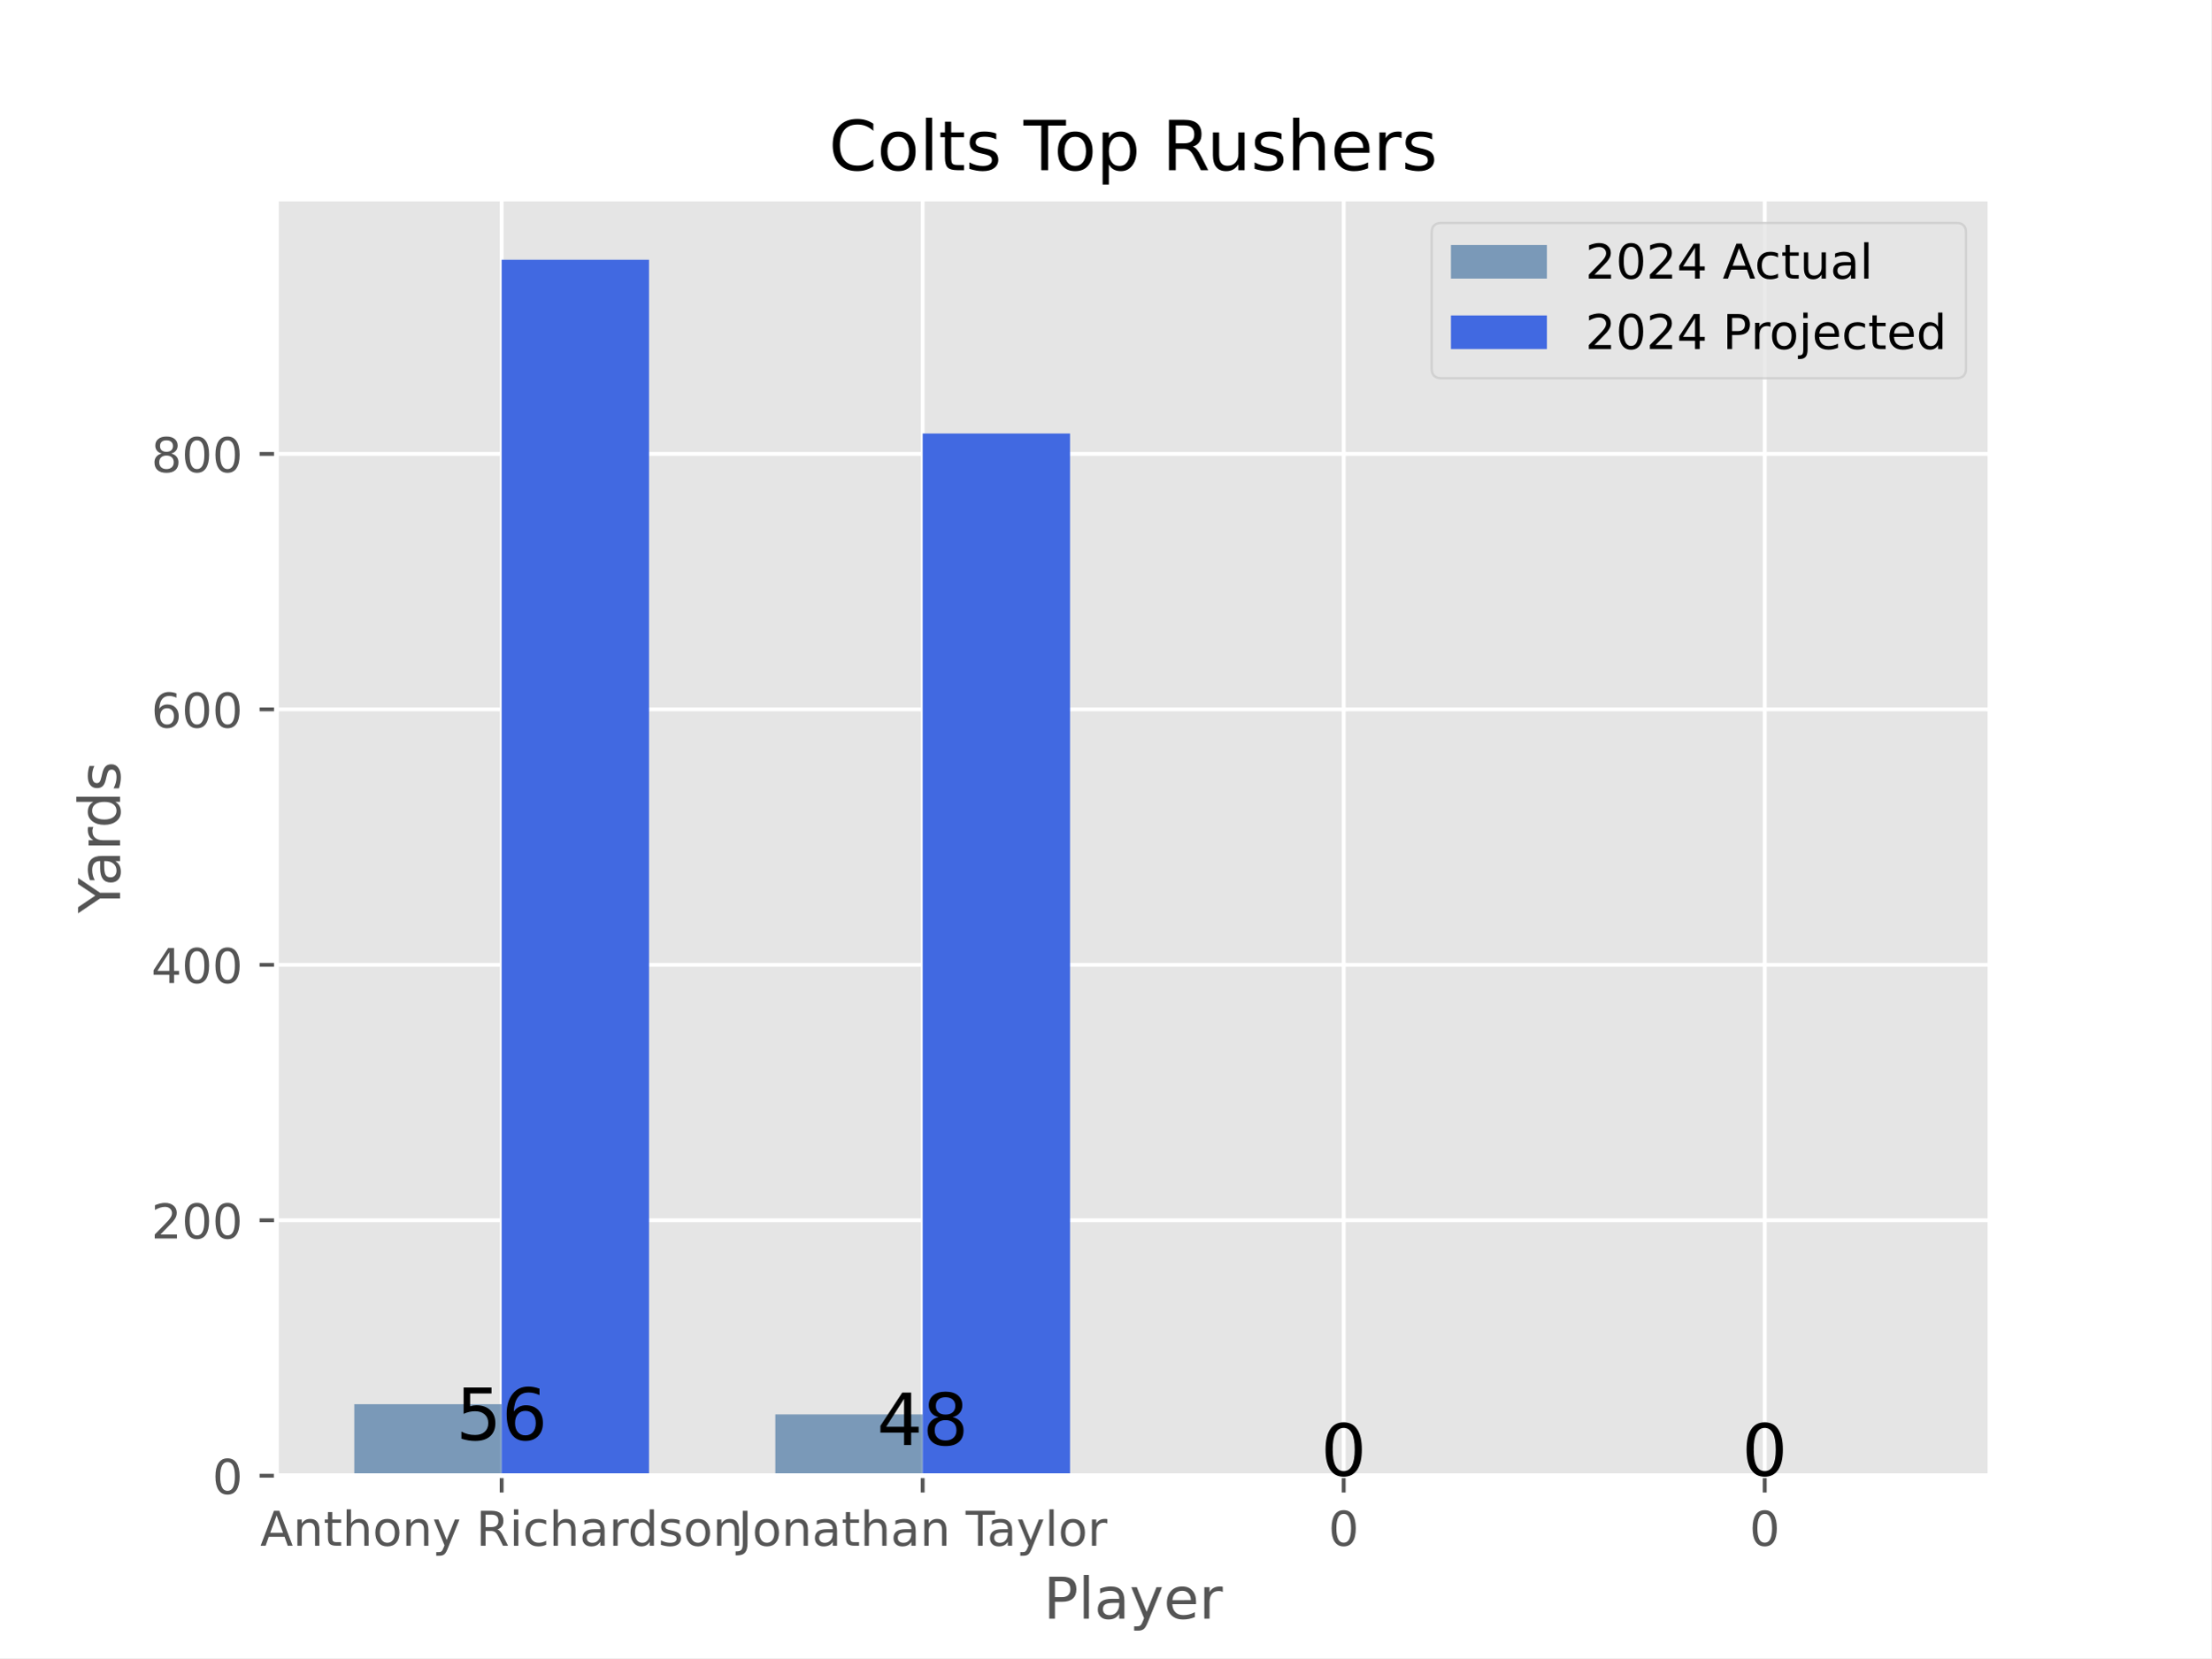
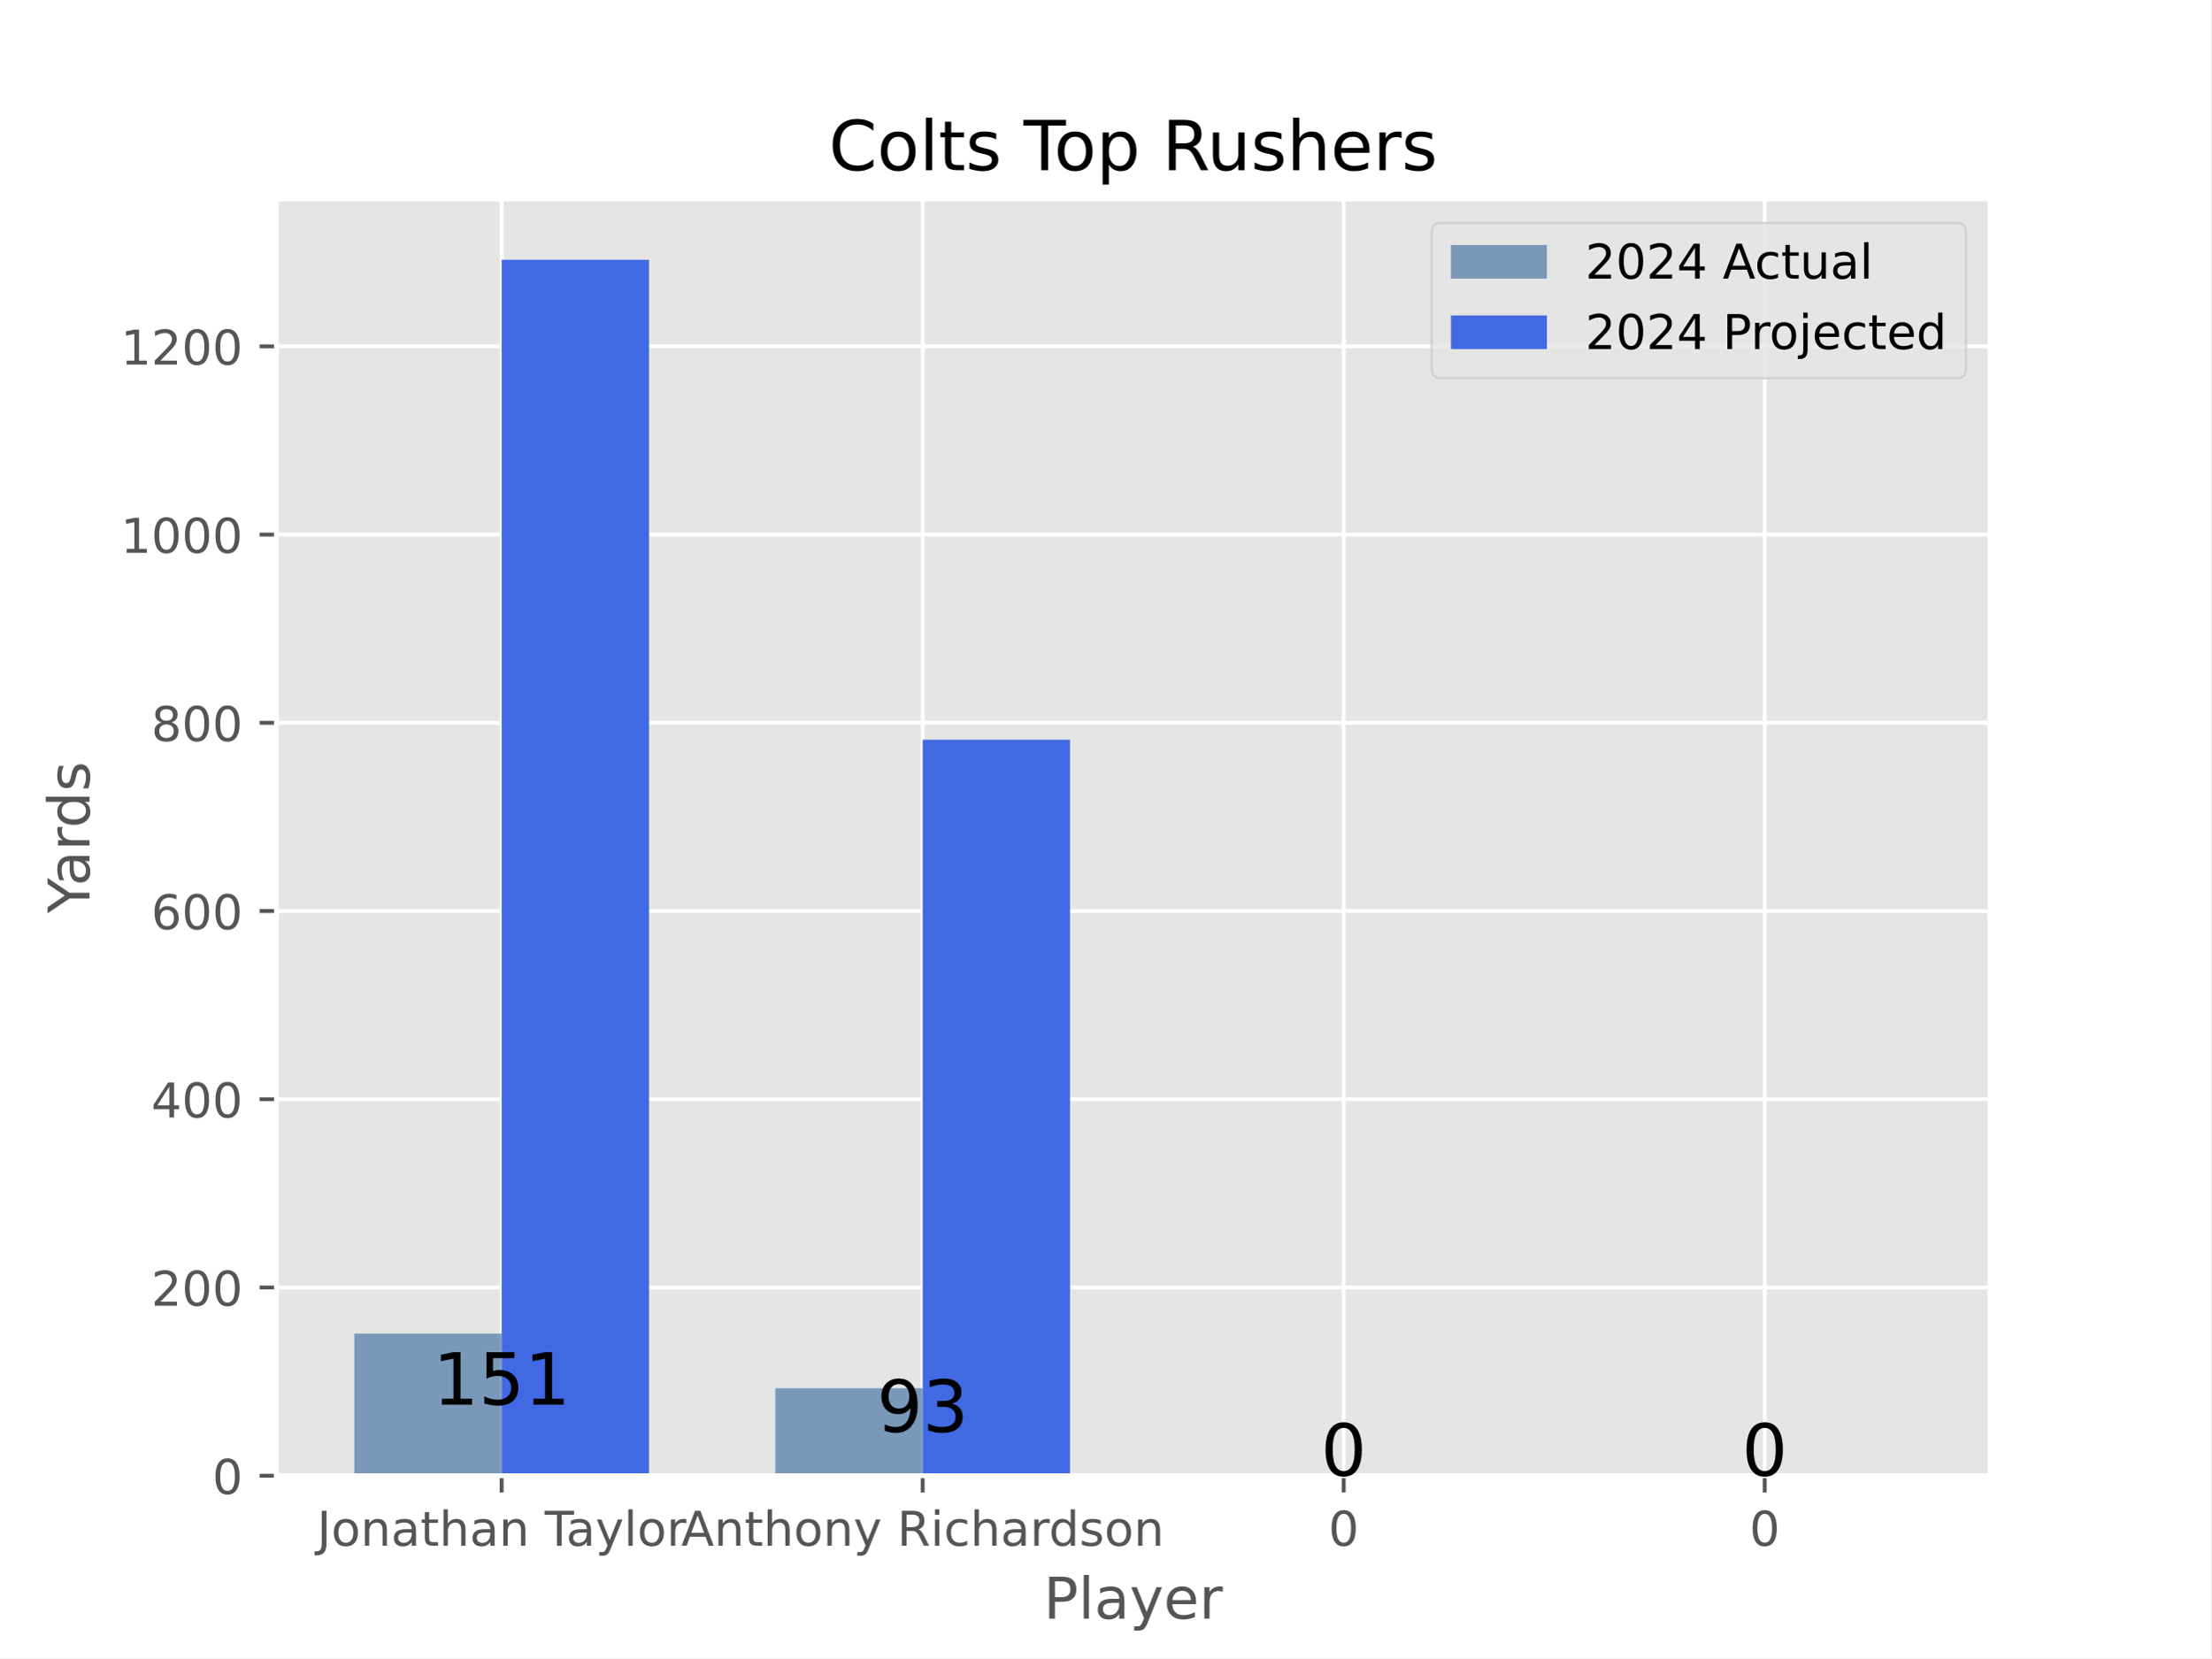
<svg xmlns="http://www.w3.org/2000/svg" xmlns:xlink="http://www.w3.org/1999/xlink" width="460.8pt" height="345.6pt" viewBox="0 0 460.8 345.6" version="1.1">
  <defs>
    <style type="text/css">*{stroke-linejoin: round; stroke-linecap: butt}</style>
  </defs>
  <g id="figure_1">
    <g id="patch_1">
      <path d="M 0 345.6  L 460.8 345.6  L 460.8 0  L 0 0  z " style="fill: #ffffff" />
    </g>
    <g id="axes_1">
      <g id="patch_2">
        <path d="M 57.6 307.584  L 414.72 307.584  L 414.72 41.472  L 57.6 41.472  z " style="fill: #e5e5e5" />
      </g>
      <g id="matplotlib.axis_1">
        <g id="xtick_1">
          <g id="line2d_1">
-             <path d="M 104.543 307.584  L 104.543 41.472  " clip-path="url(#p0671eac017)" style="fill: none; stroke: #ffffff; stroke-width: 0.8; stroke-linecap: square" />
+             <path d="M 104.543 307.584  L 104.543 41.472  " clip-path="url(#p06473d3ab6)" style="fill: none; stroke: #ffffff; stroke-width: 0.8; stroke-linecap: square" />
          </g>
          <g id="line2d_2">
            <defs>
-               <path id="m582efc98aa" d="M 0 0  L 0 3.5  " style="stroke: #555555; stroke-width: 0.8" />
+               <path id="m4e0ec43f63" d="M 0 0  L 0 3.5  " style="stroke: #555555; stroke-width: 0.8" />
            </defs>
            <g>
-               <use xlink:href="#m582efc98aa" x="104.543" y="307.584" style="fill: #555555; stroke: #555555; stroke-width: 0.8" />
+               <use xlink:href="#m4e0ec43f63" x="104.543" y="307.584" style="fill: #555555; stroke: #555555; stroke-width: 0.8" />
            </g>
          </g>
          <g id="text_1">
-             <g style="fill: #555555" transform="translate(54.22845 322.1824) scale(0.1 -0.1)">
-               <defs>
-                 <path id="DejaVuSans-41" d="M 2188 4044  L 1331 1722  L 3047 1722  L 2188 4044  z M 1831 4666  L 2547 4666  L 4325 0  L 3669 0  L 3244 1197  L 1141 1197  L 716 0  L 50 0  L 1831 4666  z " transform="scale(0.015625)" />
+             <g style="fill: #555555" transform="translate(66.06907 322.1824) scale(0.1 -0.1)">
+               <defs>
+                 <path id="DejaVuSans-4a" d="M 628 4666  L 1259 4666  L 1259 325  Q 1259 -519 939 -900  Q 619 -1281 -91 -1281  L -331 -1281  L -331 -750  L -134 -750  Q 284 -750 456 -515  Q 628 -281 628 325  L 628 4666  z " transform="scale(0.015625)" />
+                 <path id="DejaVuSans-6f" d="M 1959 3097  Q 1497 3097 1228 2736  Q 959 2375 959 1747  Q 959 1119 1226 758  Q 1494 397 1959 397  Q 2419 397 2687 759  Q 2956 1122 2956 1747  Q 2956 2369 2687 2733  Q 2419 3097 1959 3097  z M 1959 3584  Q 2709 3584 3137 3096  Q 3566 2609 3566 1747  Q 3566 888 3137 398  Q 2709 -91 1959 -91  Q 1206 -91 779 398  Q 353 888 353 1747  Q 353 2609 779 3096  Q 1206 3584 1959 3584  z " transform="scale(0.015625)" />
                <path id="DejaVuSans-6e" d="M 3513 2113  L 3513 0  L 2938 0  L 2938 2094  Q 2938 2591 2744 2837  Q 2550 3084 2163 3084  Q 1697 3084 1428 2787  Q 1159 2491 1159 1978  L 1159 0  L 581 0  L 581 3500  L 1159 3500  L 1159 2956  Q 1366 3272 1645 3428  Q 1925 3584 2291 3584  Q 2894 3584 3203 3211  Q 3513 2838 3513 2113  z " transform="scale(0.015625)" />
+                 <path id="DejaVuSans-61" d="M 2194 1759  Q 1497 1759 1228 1600  Q 959 1441 959 1056  Q 959 750 1161 570  Q 1363 391 1709 391  Q 2188 391 2477 730  Q 2766 1069 2766 1631  L 2766 1759  L 2194 1759  z M 3341 1997  L 3341 0  L 2766 0  L 2766 531  Q 2569 213 2275 61  Q 1981 -91 1556 -91  Q 1019 -91 701 211  Q 384 513 384 1019  Q 384 1609 779 1909  Q 1175 2209 1959 2209  L 2766 2209  L 2766 2266  Q 2766 2663 2505 2880  Q 2244 3097 1772 3097  Q 1472 3097 1187 3025  Q 903 2953 641 2809  L 641 3341  Q 956 3463 1253 3523  Q 1550 3584 1831 3584  Q 2591 3584 2966 3190  Q 3341 2797 3341 1997  z " transform="scale(0.015625)" />
                <path id="DejaVuSans-74" d="M 1172 4494  L 1172 3500  L 2356 3500  L 2356 3053  L 1172 3053  L 1172 1153  Q 1172 725 1289 603  Q 1406 481 1766 481  L 2356 481  L 2356 0  L 1766 0  Q 1100 0 847 248  Q 594 497 594 1153  L 594 3053  L 172 3053  L 172 3500  L 594 3500  L 594 4494  L 1172 4494  z " transform="scale(0.015625)" />
                <path id="DejaVuSans-68" d="M 3513 2113  L 3513 0  L 2938 0  L 2938 2094  Q 2938 2591 2744 2837  Q 2550 3084 2163 3084  Q 1697 3084 1428 2787  Q 1159 2491 1159 1978  L 1159 0  L 581 0  L 581 4863  L 1159 4863  L 1159 2956  Q 1366 3272 1645 3428  Q 1925 3584 2291 3584  Q 2894 3584 3203 3211  Q 3513 2838 3513 2113  z " transform="scale(0.015625)" />
-                 <path id="DejaVuSans-6f" d="M 1959 3097  Q 1497 3097 1228 2736  Q 959 2375 959 1747  Q 959 1119 1226 758  Q 1494 397 1959 397  Q 2419 397 2687 759  Q 2956 1122 2956 1747  Q 2956 2369 2687 2733  Q 2419 3097 1959 3097  z M 1959 3584  Q 2709 3584 3137 3096  Q 3566 2609 3566 1747  Q 3566 888 3137 398  Q 2709 -91 1959 -91  Q 1206 -91 779 398  Q 353 888 353 1747  Q 353 2609 779 3096  Q 1206 3584 1959 3584  z " transform="scale(0.015625)" />
+                 <path id="DejaVuSans-20" transform="scale(0.015625)" />
+                 <path id="DejaVuSans-54" d="M -19 4666  L 3928 4666  L 3928 4134  L 2272 4134  L 2272 0  L 1638 0  L 1638 4134  L -19 4134  L -19 4666  z " transform="scale(0.015625)" />
                <path id="DejaVuSans-79" d="M 2059 -325  Q 1816 -950 1584 -1140  Q 1353 -1331 966 -1331  L 506 -1331  L 506 -850  L 844 -850  Q 1081 -850 1212 -737  Q 1344 -625 1503 -206  L 1606 56  L 191 3500  L 800 3500  L 1894 763  L 2988 3500  L 3597 3500  L 2059 -325  z " transform="scale(0.015625)" />
-                 <path id="DejaVuSans-20" transform="scale(0.015625)" />
+                 <path id="DejaVuSans-6c" d="M 603 4863  L 1178 4863  L 1178 0  L 603 0  L 603 4863  z " transform="scale(0.015625)" />
+                 <path id="DejaVuSans-72" d="M 2631 2963  Q 2534 3019 2420 3045  Q 2306 3072 2169 3072  Q 1681 3072 1420 2755  Q 1159 2438 1159 1844  L 1159 0  L 581 0  L 581 3500  L 1159 3500  L 1159 2956  Q 1341 3275 1631 3429  Q 1922 3584 2338 3584  Q 2397 3584 2469 3576  Q 2541 3569 2628 3553  L 2631 2963  z " transform="scale(0.015625)" />
+               </defs>
+               <use xlink:href="#DejaVuSans-4a" />
+               <use xlink:href="#DejaVuSans-6f" x="29.492" />
+               <use xlink:href="#DejaVuSans-6e" x="90.674" />
+               <use xlink:href="#DejaVuSans-61" x="154.053" />
+               <use xlink:href="#DejaVuSans-74" x="215.332" />
+               <use xlink:href="#DejaVuSans-68" x="254.541" />
+               <use xlink:href="#DejaVuSans-61" x="317.92" />
+               <use xlink:href="#DejaVuSans-6e" x="379.199" />
+               <use xlink:href="#DejaVuSans-20" x="442.578" />
+               <use xlink:href="#DejaVuSans-54" x="474.365" />
+               <use xlink:href="#DejaVuSans-61" x="518.949" />
+               <use xlink:href="#DejaVuSans-79" x="580.229" />
+               <use xlink:href="#DejaVuSans-6c" x="639.408" />
+               <use xlink:href="#DejaVuSans-6f" x="667.191" />
+               <use xlink:href="#DejaVuSans-72" x="728.373" />
+             </g>
+           </g>
+         </g>
+         <g id="xtick_2">
+           <g id="line2d_3">
+             <path d="M 192.288 307.584  L 192.288 41.472  " clip-path="url(#p06473d3ab6)" style="fill: none; stroke: #ffffff; stroke-width: 0.8; stroke-linecap: square" />
+           </g>
+           <g id="line2d_4">
+             <g>
+               <use xlink:href="#m4e0ec43f63" x="192.288" y="307.584" style="fill: #555555; stroke: #555555; stroke-width: 0.8" />
+             </g>
+           </g>
+           <g id="text_2">
+             <g style="fill: #555555" transform="translate(141.9729 322.1824) scale(0.1 -0.1)">
+               <defs>
+                 <path id="DejaVuSans-41" d="M 2188 4044  L 1331 1722  L 3047 1722  L 2188 4044  z M 1831 4666  L 2547 4666  L 4325 0  L 3669 0  L 3244 1197  L 1141 1197  L 716 0  L 50 0  L 1831 4666  z " transform="scale(0.015625)" />
                <path id="DejaVuSans-52" d="M 2841 2188  Q 3044 2119 3236 1894  Q 3428 1669 3622 1275  L 4263 0  L 3584 0  L 2988 1197  Q 2756 1666 2539 1819  Q 2322 1972 1947 1972  L 1259 1972  L 1259 0  L 628 0  L 628 4666  L 2053 4666  Q 2853 4666 3247 4331  Q 3641 3997 3641 3322  Q 3641 2881 3436 2590  Q 3231 2300 2841 2188  z M 1259 4147  L 1259 2491  L 2053 2491  Q 2509 2491 2742 2702  Q 2975 2913 2975 3322  Q 2975 3731 2742 3939  Q 2509 4147 2053 4147  L 1259 4147  z " transform="scale(0.015625)" />
                <path id="DejaVuSans-69" d="M 603 3500  L 1178 3500  L 1178 0  L 603 0  L 603 3500  z M 603 4863  L 1178 4863  L 1178 4134  L 603 4134  L 603 4863  z " transform="scale(0.015625)" />
                <path id="DejaVuSans-63" d="M 3122 3366  L 3122 2828  Q 2878 2963 2633 3030  Q 2388 3097 2138 3097  Q 1578 3097 1268 2742  Q 959 2388 959 1747  Q 959 1106 1268 751  Q 1578 397 2138 397  Q 2388 397 2633 464  Q 2878 531 3122 666  L 3122 134  Q 2881 22 2623 -34  Q 2366 -91 2075 -91  Q 1284 -91 818 406  Q 353 903 353 1747  Q 353 2603 823 3093  Q 1294 3584 2113 3584  Q 2378 3584 2631 3529  Q 2884 3475 3122 3366  z " transform="scale(0.015625)" />
-                 <path id="DejaVuSans-61" d="M 2194 1759  Q 1497 1759 1228 1600  Q 959 1441 959 1056  Q 959 750 1161 570  Q 1363 391 1709 391  Q 2188 391 2477 730  Q 2766 1069 2766 1631  L 2766 1759  L 2194 1759  z M 3341 1997  L 3341 0  L 2766 0  L 2766 531  Q 2569 213 2275 61  Q 1981 -91 1556 -91  Q 1019 -91 701 211  Q 384 513 384 1019  Q 384 1609 779 1909  Q 1175 2209 1959 2209  L 2766 2209  L 2766 2266  Q 2766 2663 2505 2880  Q 2244 3097 1772 3097  Q 1472 3097 1187 3025  Q 903 2953 641 2809  L 641 3341  Q 956 3463 1253 3523  Q 1550 3584 1831 3584  Q 2591 3584 2966 3190  Q 3341 2797 3341 1997  z " transform="scale(0.015625)" />
-                 <path id="DejaVuSans-72" d="M 2631 2963  Q 2534 3019 2420 3045  Q 2306 3072 2169 3072  Q 1681 3072 1420 2755  Q 1159 2438 1159 1844  L 1159 0  L 581 0  L 581 3500  L 1159 3500  L 1159 2956  Q 1341 3275 1631 3429  Q 1922 3584 2338 3584  Q 2397 3584 2469 3576  Q 2541 3569 2628 3553  L 2631 2963  z " transform="scale(0.015625)" />
                <path id="DejaVuSans-64" d="M 2906 2969  L 2906 4863  L 3481 4863  L 3481 0  L 2906 0  L 2906 525  Q 2725 213 2448 61  Q 2172 -91 1784 -91  Q 1150 -91 751 415  Q 353 922 353 1747  Q 353 2572 751 3078  Q 1150 3584 1784 3584  Q 2172 3584 2448 3432  Q 2725 3281 2906 2969  z M 947 1747  Q 947 1113 1208 752  Q 1469 391 1925 391  Q 2381 391 2643 752  Q 2906 1113 2906 1747  Q 2906 2381 2643 2742  Q 2381 3103 1925 3103  Q 1469 3103 1208 2742  Q 947 2381 947 1747  z " transform="scale(0.015625)" />
                <path id="DejaVuSans-73" d="M 2834 3397  L 2834 2853  Q 2591 2978 2328 3040  Q 2066 3103 1784 3103  Q 1356 3103 1142 2972  Q 928 2841 928 2578  Q 928 2378 1081 2264  Q 1234 2150 1697 2047  L 1894 2003  Q 2506 1872 2764 1633  Q 3022 1394 3022 966  Q 3022 478 2636 193  Q 2250 -91 1575 -91  Q 1294 -91 989 -36  Q 684 19 347 128  L 347 722  Q 666 556 975 473  Q 1284 391 1588 391  Q 1994 391 2212 530  Q 2431 669 2431 922  Q 2431 1156 2273 1281  Q 2116 1406 1581 1522  L 1381 1569  Q 847 1681 609 1914  Q 372 2147 372 2553  Q 372 3047 722 3315  Q 1072 3584 1716 3584  Q 2034 3584 2315 3537  Q 2597 3491 2834 3397  z " transform="scale(0.015625)" />
              </defs>
              <use xlink:href="#DejaVuSans-41" />
              <use xlink:href="#DejaVuSans-6e" x="68.408" />
              <use xlink:href="#DejaVuSans-74" x="131.787" />
              <use xlink:href="#DejaVuSans-68" x="170.996" />
              <use xlink:href="#DejaVuSans-6f" x="234.375" />
              <use xlink:href="#DejaVuSans-6e" x="295.557" />
              <use xlink:href="#DejaVuSans-79" x="358.936" />
              <use xlink:href="#DejaVuSans-20" x="418.115" />
              <use xlink:href="#DejaVuSans-52" x="449.902" />
              <use xlink:href="#DejaVuSans-69" x="519.385" />
              <use xlink:href="#DejaVuSans-63" x="547.168" />
              <use xlink:href="#DejaVuSans-68" x="602.148" />
              <use xlink:href="#DejaVuSans-61" x="665.527" />
              <use xlink:href="#DejaVuSans-72" x="726.807" />
              <use xlink:href="#DejaVuSans-64" x="766.17" />
              <use xlink:href="#DejaVuSans-73" x="829.646" />
              <use xlink:href="#DejaVuSans-6f" x="881.746" />
              <use xlink:href="#DejaVuSans-6e" x="942.928" />
            </g>
          </g>
        </g>
-         <g id="xtick_2">
-           <g id="line2d_3">
-             <path d="M 192.288 307.584  L 192.288 41.472  " clip-path="url(#p0671eac017)" style="fill: none; stroke: #ffffff; stroke-width: 0.8; stroke-linecap: square" />
-           </g>
-           <g id="line2d_4">
-             <g>
-               <use xlink:href="#m582efc98aa" x="192.288" y="307.584" style="fill: #555555; stroke: #555555; stroke-width: 0.8" />
-             </g>
-           </g>
-           <g id="text_2">
-             <g style="fill: #555555" transform="translate(153.8135 322.1824) scale(0.1 -0.1)">
-               <defs>
-                 <path id="DejaVuSans-4a" d="M 628 4666  L 1259 4666  L 1259 325  Q 1259 -519 939 -900  Q 619 -1281 -91 -1281  L -331 -1281  L -331 -750  L -134 -750  Q 284 -750 456 -515  Q 628 -281 628 325  L 628 4666  z " transform="scale(0.015625)" />
-                 <path id="DejaVuSans-54" d="M -19 4666  L 3928 4666  L 3928 4134  L 2272 4134  L 2272 0  L 1638 0  L 1638 4134  L -19 4134  L -19 4666  z " transform="scale(0.015625)" />
-                 <path id="DejaVuSans-6c" d="M 603 4863  L 1178 4863  L 1178 0  L 603 0  L 603 4863  z " transform="scale(0.015625)" />
-               </defs>
-               <use xlink:href="#DejaVuSans-4a" />
-               <use xlink:href="#DejaVuSans-6f" x="29.492" />
-               <use xlink:href="#DejaVuSans-6e" x="90.674" />
-               <use xlink:href="#DejaVuSans-61" x="154.053" />
-               <use xlink:href="#DejaVuSans-74" x="215.332" />
-               <use xlink:href="#DejaVuSans-68" x="254.541" />
-               <use xlink:href="#DejaVuSans-61" x="317.92" />
-               <use xlink:href="#DejaVuSans-6e" x="379.199" />
-               <use xlink:href="#DejaVuSans-20" x="442.578" />
-               <use xlink:href="#DejaVuSans-54" x="474.365" />
-               <use xlink:href="#DejaVuSans-61" x="518.949" />
-               <use xlink:href="#DejaVuSans-79" x="580.229" />
-               <use xlink:href="#DejaVuSans-6c" x="639.408" />
-               <use xlink:href="#DejaVuSans-6f" x="667.191" />
-               <use xlink:href="#DejaVuSans-72" x="728.373" />
-             </g>
-           </g>
-         </g>
        <g id="xtick_3">
          <g id="line2d_5">
-             <path d="M 280.032 307.584  L 280.032 41.472  " clip-path="url(#p0671eac017)" style="fill: none; stroke: #ffffff; stroke-width: 0.8; stroke-linecap: square" />
+             <path d="M 280.032 307.584  L 280.032 41.472  " clip-path="url(#p06473d3ab6)" style="fill: none; stroke: #ffffff; stroke-width: 0.8; stroke-linecap: square" />
          </g>
          <g id="line2d_6">
            <g>
-               <use xlink:href="#m582efc98aa" x="280.032" y="307.584" style="fill: #555555; stroke: #555555; stroke-width: 0.8" />
+               <use xlink:href="#m4e0ec43f63" x="280.032" y="307.584" style="fill: #555555; stroke: #555555; stroke-width: 0.8" />
            </g>
          </g>
          <g id="text_3">
            <g style="fill: #555555" transform="translate(276.851 322.1824) scale(0.1 -0.1)">
              <defs>
                <path id="DejaVuSans-30" d="M 2034 4250  Q 1547 4250 1301 3770  Q 1056 3291 1056 2328  Q 1056 1369 1301 889  Q 1547 409 2034 409  Q 2525 409 2770 889  Q 3016 1369 3016 2328  Q 3016 3291 2770 3770  Q 2525 4250 2034 4250  z M 2034 4750  Q 2819 4750 3233 4129  Q 3647 3509 3647 2328  Q 3647 1150 3233 529  Q 2819 -91 2034 -91  Q 1250 -91 836 529  Q 422 1150 422 2328  Q 422 3509 836 4129  Q 1250 4750 2034 4750  z " transform="scale(0.015625)" />
              </defs>
              <use xlink:href="#DejaVuSans-30" />
            </g>
          </g>
        </g>
        <g id="xtick_4">
          <g id="line2d_7">
-             <path d="M 367.777 307.584  L 367.777 41.472  " clip-path="url(#p0671eac017)" style="fill: none; stroke: #ffffff; stroke-width: 0.8; stroke-linecap: square" />
+             <path d="M 367.777 307.584  L 367.777 41.472  " clip-path="url(#p06473d3ab6)" style="fill: none; stroke: #ffffff; stroke-width: 0.8; stroke-linecap: square" />
          </g>
          <g id="line2d_8">
            <g>
-               <use xlink:href="#m582efc98aa" x="367.777" y="307.584" style="fill: #555555; stroke: #555555; stroke-width: 0.8" />
+               <use xlink:href="#m4e0ec43f63" x="367.777" y="307.584" style="fill: #555555; stroke: #555555; stroke-width: 0.8" />
            </g>
          </g>
          <g id="text_4">
            <g style="fill: #555555" transform="translate(364.5955 322.1824) scale(0.1 -0.1)">
              <use xlink:href="#DejaVuSans-30" />
            </g>
          </g>
        </g>
        <g id="text_5">
          <g style="fill: #555555" transform="translate(217.4888 337.3802) scale(0.12 -0.12)">
            <defs>
              <path id="DejaVuSans-50" d="M 1259 4147  L 1259 2394  L 2053 2394  Q 2494 2394 2734 2622  Q 2975 2850 2975 3272  Q 2975 3691 2734 3919  Q 2494 4147 2053 4147  L 1259 4147  z M 628 4666  L 2053 4666  Q 2838 4666 3239 4311  Q 3641 3956 3641 3272  Q 3641 2581 3239 2228  Q 2838 1875 2053 1875  L 1259 1875  L 1259 0  L 628 0  L 628 4666  z " transform="scale(0.015625)" />
              <path id="DejaVuSans-65" d="M 3597 1894  L 3597 1613  L 953 1613  Q 991 1019 1311 708  Q 1631 397 2203 397  Q 2534 397 2845 478  Q 3156 559 3463 722  L 3463 178  Q 3153 47 2828 -22  Q 2503 -91 2169 -91  Q 1331 -91 842 396  Q 353 884 353 1716  Q 353 2575 817 3079  Q 1281 3584 2069 3584  Q 2775 3584 3186 3129  Q 3597 2675 3597 1894  z M 3022 2063  Q 3016 2534 2758 2815  Q 2500 3097 2075 3097  Q 1594 3097 1305 2825  Q 1016 2553 972 2059  L 3022 2063  z " transform="scale(0.015625)" />
            </defs>
            <use xlink:href="#DejaVuSans-50" />
            <use xlink:href="#DejaVuSans-6c" x="60.303" />
            <use xlink:href="#DejaVuSans-61" x="88.086" />
            <use xlink:href="#DejaVuSans-79" x="149.365" />
            <use xlink:href="#DejaVuSans-65" x="208.545" />
            <use xlink:href="#DejaVuSans-72" x="270.068" />
          </g>
        </g>
      </g>
      <g id="matplotlib.axis_2">
        <g id="ytick_1">
          <g id="line2d_9">
-             <path d="M 57.6 307.584  L 414.72 307.584  " clip-path="url(#p0671eac017)" style="fill: none; stroke: #ffffff; stroke-width: 0.8; stroke-linecap: square" />
+             <path d="M 57.6 307.584  L 414.72 307.584  " clip-path="url(#p06473d3ab6)" style="fill: none; stroke: #ffffff; stroke-width: 0.8; stroke-linecap: square" />
          </g>
          <g id="line2d_10">
            <defs>
-               <path id="mbc44530cfd" d="M 0 0  L -3.5 0  " style="stroke: #555555; stroke-width: 0.8" />
+               <path id="m1a48d810ee" d="M 0 0  L -3.5 0  " style="stroke: #555555; stroke-width: 0.8" />
            </defs>
            <g>
-               <use xlink:href="#mbc44530cfd" x="57.6" y="307.584" style="fill: #555555; stroke: #555555; stroke-width: 0.8" />
+               <use xlink:href="#m1a48d810ee" x="57.6" y="307.584" style="fill: #555555; stroke: #555555; stroke-width: 0.8" />
            </g>
          </g>
          <g id="text_6">
            <g style="fill: #555555" transform="translate(44.2375 311.3832) scale(0.1 -0.1)">
              <use xlink:href="#DejaVuSans-30" />
            </g>
          </g>
        </g>
        <g id="ytick_2">
          <g id="line2d_11">
-             <path d="M 57.6 254.34  L 414.72 254.34  " clip-path="url(#p0671eac017)" style="fill: none; stroke: #ffffff; stroke-width: 0.8; stroke-linecap: square" />
+             <path d="M 57.6 268.352  L 414.72 268.352  " clip-path="url(#p06473d3ab6)" style="fill: none; stroke: #ffffff; stroke-width: 0.8; stroke-linecap: square" />
          </g>
          <g id="line2d_12">
            <g>
-               <use xlink:href="#mbc44530cfd" x="57.6" y="254.34" style="fill: #555555; stroke: #555555; stroke-width: 0.8" />
+               <use xlink:href="#m1a48d810ee" x="57.6" y="268.352" style="fill: #555555; stroke: #555555; stroke-width: 0.8" />
            </g>
          </g>
          <g id="text_7">
-             <g style="fill: #555555" transform="translate(31.5125 258.1395) scale(0.1 -0.1)">
+             <g style="fill: #555555" transform="translate(31.5125 272.151) scale(0.1 -0.1)">
              <defs>
                <path id="DejaVuSans-32" d="M 1228 531  L 3431 531  L 3431 0  L 469 0  L 469 531  Q 828 903 1448 1529  Q 2069 2156 2228 2338  Q 2531 2678 2651 2914  Q 2772 3150 2772 3378  Q 2772 3750 2511 3984  Q 2250 4219 1831 4219  Q 1534 4219 1204 4116  Q 875 4013 500 3803  L 500 4441  Q 881 4594 1212 4672  Q 1544 4750 1819 4750  Q 2544 4750 2975 4387  Q 3406 4025 3406 3419  Q 3406 3131 3298 2873  Q 3191 2616 2906 2266  Q 2828 2175 2409 1742  Q 1991 1309 1228 531  z " transform="scale(0.015625)" />
              </defs>
              <use xlink:href="#DejaVuSans-32" />
              <use xlink:href="#DejaVuSans-30" x="63.623" />
              <use xlink:href="#DejaVuSans-30" x="127.246" />
            </g>
          </g>
        </g>
        <g id="ytick_3">
          <g id="line2d_13">
-             <path d="M 57.6 201.097  L 414.72 201.097  " clip-path="url(#p0671eac017)" style="fill: none; stroke: #ffffff; stroke-width: 0.8; stroke-linecap: square" />
+             <path d="M 57.6 229.12  L 414.72 229.12  " clip-path="url(#p06473d3ab6)" style="fill: none; stroke: #ffffff; stroke-width: 0.8; stroke-linecap: square" />
          </g>
          <g id="line2d_14">
            <g>
-               <use xlink:href="#mbc44530cfd" x="57.6" y="201.097" style="fill: #555555; stroke: #555555; stroke-width: 0.8" />
+               <use xlink:href="#m1a48d810ee" x="57.6" y="229.12" style="fill: #555555; stroke: #555555; stroke-width: 0.8" />
            </g>
          </g>
          <g id="text_8">
-             <g style="fill: #555555" transform="translate(31.5125 204.8958) scale(0.1 -0.1)">
+             <g style="fill: #555555" transform="translate(31.5125 232.9188) scale(0.1 -0.1)">
              <defs>
                <path id="DejaVuSans-34" d="M 2419 4116  L 825 1625  L 2419 1625  L 2419 4116  z M 2253 4666  L 3047 4666  L 3047 1625  L 3713 1625  L 3713 1100  L 3047 1100  L 3047 0  L 2419 0  L 2419 1100  L 313 1100  L 313 1709  L 2253 4666  z " transform="scale(0.015625)" />
              </defs>
              <use xlink:href="#DejaVuSans-34" />
              <use xlink:href="#DejaVuSans-30" x="63.623" />
              <use xlink:href="#DejaVuSans-30" x="127.246" />
            </g>
          </g>
        </g>
        <g id="ytick_4">
          <g id="line2d_15">
-             <path d="M 57.6 147.853  L 414.72 147.853  " clip-path="url(#p0671eac017)" style="fill: none; stroke: #ffffff; stroke-width: 0.8; stroke-linecap: square" />
+             <path d="M 57.6 189.887  L 414.72 189.887  " clip-path="url(#p06473d3ab6)" style="fill: none; stroke: #ffffff; stroke-width: 0.8; stroke-linecap: square" />
          </g>
          <g id="line2d_16">
            <g>
-               <use xlink:href="#mbc44530cfd" x="57.6" y="147.853" style="fill: #555555; stroke: #555555; stroke-width: 0.8" />
+               <use xlink:href="#m1a48d810ee" x="57.6" y="189.887" style="fill: #555555; stroke: #555555; stroke-width: 0.8" />
            </g>
          </g>
          <g id="text_9">
-             <g style="fill: #555555" transform="translate(31.5125 151.6521) scale(0.1 -0.1)">
+             <g style="fill: #555555" transform="translate(31.5125 193.6866) scale(0.1 -0.1)">
              <defs>
                <path id="DejaVuSans-36" d="M 2113 2584  Q 1688 2584 1439 2293  Q 1191 2003 1191 1497  Q 1191 994 1439 701  Q 1688 409 2113 409  Q 2538 409 2786 701  Q 3034 994 3034 1497  Q 3034 2003 2786 2293  Q 2538 2584 2113 2584  z M 3366 4563  L 3366 3988  Q 3128 4100 2886 4159  Q 2644 4219 2406 4219  Q 1781 4219 1451 3797  Q 1122 3375 1075 2522  Q 1259 2794 1537 2939  Q 1816 3084 2150 3084  Q 2853 3084 3261 2657  Q 3669 2231 3669 1497  Q 3669 778 3244 343  Q 2819 -91 2113 -91  Q 1303 -91 875 529  Q 447 1150 447 2328  Q 447 3434 972 4092  Q 1497 4750 2381 4750  Q 2619 4750 2861 4703  Q 3103 4656 3366 4563  z " transform="scale(0.015625)" />
              </defs>
              <use xlink:href="#DejaVuSans-36" />
              <use xlink:href="#DejaVuSans-30" x="63.623" />
              <use xlink:href="#DejaVuSans-30" x="127.246" />
            </g>
          </g>
        </g>
        <g id="ytick_5">
          <g id="line2d_17">
-             <path d="M 57.6 94.609  L 414.72 94.609  " clip-path="url(#p0671eac017)" style="fill: none; stroke: #ffffff; stroke-width: 0.8; stroke-linecap: square" />
+             <path d="M 57.6 150.655  L 414.72 150.655  " clip-path="url(#p06473d3ab6)" style="fill: none; stroke: #ffffff; stroke-width: 0.8; stroke-linecap: square" />
          </g>
          <g id="line2d_18">
            <g>
-               <use xlink:href="#mbc44530cfd" x="57.6" y="94.609" style="fill: #555555; stroke: #555555; stroke-width: 0.8" />
+               <use xlink:href="#m1a48d810ee" x="57.6" y="150.655" style="fill: #555555; stroke: #555555; stroke-width: 0.8" />
            </g>
          </g>
          <g id="text_10">
-             <g style="fill: #555555" transform="translate(31.5125 98.40843) scale(0.1 -0.1)">
+             <g style="fill: #555555" transform="translate(31.5125 154.4544) scale(0.1 -0.1)">
              <defs>
                <path id="DejaVuSans-38" d="M 2034 2216  Q 1584 2216 1326 1975  Q 1069 1734 1069 1313  Q 1069 891 1326 650  Q 1584 409 2034 409  Q 2484 409 2743 651  Q 3003 894 3003 1313  Q 3003 1734 2745 1975  Q 2488 2216 2034 2216  z M 1403 2484  Q 997 2584 770 2862  Q 544 3141 544 3541  Q 544 4100 942 4425  Q 1341 4750 2034 4750  Q 2731 4750 3128 4425  Q 3525 4100 3525 3541  Q 3525 3141 3298 2862  Q 3072 2584 2669 2484  Q 3125 2378 3379 2068  Q 3634 1759 3634 1313  Q 3634 634 3220 271  Q 2806 -91 2034 -91  Q 1263 -91 848 271  Q 434 634 434 1313  Q 434 1759 690 2068  Q 947 2378 1403 2484  z M 1172 3481  Q 1172 3119 1398 2916  Q 1625 2713 2034 2713  Q 2441 2713 2670 2916  Q 2900 3119 2900 3481  Q 2900 3844 2670 4047  Q 2441 4250 2034 4250  Q 1625 4250 1398 4047  Q 1172 3844 1172 3481  z " transform="scale(0.015625)" />
              </defs>
              <use xlink:href="#DejaVuSans-38" />
              <use xlink:href="#DejaVuSans-30" x="63.623" />
              <use xlink:href="#DejaVuSans-30" x="127.246" />
            </g>
          </g>
        </g>
-         <g id="text_11">
-           <g style="fill: #555555" transform="translate(25.01687 190.3408) rotate(-90) scale(0.12 -0.12)">
+         <g id="ytick_6">
+           <g id="line2d_19">
+             <path d="M 57.6 111.423  L 414.72 111.423  " clip-path="url(#p06473d3ab6)" style="fill: none; stroke: #ffffff; stroke-width: 0.8; stroke-linecap: square" />
+           </g>
+           <g id="line2d_20">
+             <g>
+               <use xlink:href="#m1a48d810ee" x="57.6" y="111.423" style="fill: #555555; stroke: #555555; stroke-width: 0.8" />
+             </g>
+           </g>
+           <g id="text_11">
+             <g style="fill: #555555" transform="translate(25.15 115.2222) scale(0.1 -0.1)">
+               <defs>
+                 <path id="DejaVuSans-31" d="M 794 531  L 1825 531  L 1825 4091  L 703 3866  L 703 4441  L 1819 4666  L 2450 4666  L 2450 531  L 3481 531  L 3481 0  L 794 0  L 794 531  z " transform="scale(0.015625)" />
+               </defs>
+               <use xlink:href="#DejaVuSans-31" />
+               <use xlink:href="#DejaVuSans-30" x="63.623" />
+               <use xlink:href="#DejaVuSans-30" x="127.246" />
+               <use xlink:href="#DejaVuSans-30" x="190.869" />
+             </g>
+           </g>
+         </g>
+         <g id="ytick_7">
+           <g id="line2d_21">
+             <path d="M 57.6 72.191  L 414.72 72.191  " clip-path="url(#p06473d3ab6)" style="fill: none; stroke: #ffffff; stroke-width: 0.8; stroke-linecap: square" />
+           </g>
+           <g id="line2d_22">
+             <g>
+               <use xlink:href="#m1a48d810ee" x="57.6" y="72.191" style="fill: #555555; stroke: #555555; stroke-width: 0.8" />
+             </g>
+           </g>
+           <g id="text_12">
+             <g style="fill: #555555" transform="translate(25.15 75.99003) scale(0.1 -0.1)">
+               <use xlink:href="#DejaVuSans-31" />
+               <use xlink:href="#DejaVuSans-32" x="63.623" />
+               <use xlink:href="#DejaVuSans-30" x="127.246" />
+               <use xlink:href="#DejaVuSans-30" x="190.869" />
+             </g>
+           </g>
+         </g>
+         <g id="text_13">
+           <g style="fill: #555555" transform="translate(18.65438 190.3408) rotate(-90) scale(0.12 -0.12)">
            <defs>
              <path id="DejaVuSans-59" d="M -13 4666  L 666 4666  L 1959 2747  L 3244 4666  L 3922 4666  L 2272 2222  L 2272 0  L 1638 0  L 1638 2222  L -13 4666  z " transform="scale(0.015625)" />
            </defs>
            <use xlink:href="#DejaVuSans-59" />
            <use xlink:href="#DejaVuSans-61" x="47.334" />
            <use xlink:href="#DejaVuSans-72" x="108.613" />
            <use xlink:href="#DejaVuSans-64" x="147.977" />
            <use xlink:href="#DejaVuSans-73" x="211.453" />
          </g>
        </g>
      </g>
      <g id="patch_3">
-         <path d="M 73.833 307.584  L 104.543 307.584  L 104.543 292.676  L 73.833 292.676  z " clip-path="url(#p0671eac017)" style="fill: #336699; fill-opacity: 0.6" />
+         <path d="M 73.833 307.584  L 104.543 307.584  L 104.543 277.964  L 73.833 277.964  z " clip-path="url(#p06473d3ab6)" style="fill: #336699; fill-opacity: 0.6" />
      </g>
      <g id="patch_4">
-         <path d="M 161.577 307.584  L 192.288 307.584  L 192.288 294.806  L 161.577 294.806  z " clip-path="url(#p0671eac017)" style="fill: #336699; fill-opacity: 0.6" />
+         <path d="M 161.577 307.584  L 192.288 307.584  L 192.288 289.341  L 161.577 289.341  z " clip-path="url(#p06473d3ab6)" style="fill: #336699; fill-opacity: 0.6" />
      </g>
      <g id="patch_5">
-         <path d="M 249.322 307.584  L 280.032 307.584  L 280.032 307.584  L 249.322 307.584  z " clip-path="url(#p0671eac017)" style="fill: #336699; fill-opacity: 0.6" />
+         <path d="M 249.322 307.584  L 280.032 307.584  L 280.032 307.584  L 249.322 307.584  z " clip-path="url(#p06473d3ab6)" style="fill: #336699; fill-opacity: 0.6" />
      </g>
      <g id="patch_6">
-         <path d="M 337.066 307.584  L 367.777 307.584  L 367.777 307.584  L 337.066 307.584  z " clip-path="url(#p0671eac017)" style="fill: #336699; fill-opacity: 0.6" />
+         <path d="M 337.066 307.584  L 367.777 307.584  L 367.777 307.584  L 337.066 307.584  z " clip-path="url(#p06473d3ab6)" style="fill: #336699; fill-opacity: 0.6" />
      </g>
      <g id="patch_7">
-         <path d="M 104.543 307.584  L 135.254 307.584  L 135.254 54.144  L 104.543 54.144  z " clip-path="url(#p0671eac017)" style="fill: #4169e1" />
+         <path d="M 104.543 307.584  L 135.254 307.584  L 135.254 54.144  L 104.543 54.144  z " clip-path="url(#p06473d3ab6)" style="fill: #4169e1" />
      </g>
      <g id="patch_8">
-         <path d="M 192.288 307.584  L 222.998 307.584  L 222.998 90.35  L 192.288 90.35  z " clip-path="url(#p0671eac017)" style="fill: #4169e1" />
+         <path d="M 192.288 307.584  L 222.998 307.584  L 222.998 154.186  L 192.288 154.186  z " clip-path="url(#p06473d3ab6)" style="fill: #4169e1" />
      </g>
      <g id="patch_9">
-         <path d="M 280.032 307.584  L 310.743 307.584  L 310.743 307.584  L 280.032 307.584  z " clip-path="url(#p0671eac017)" style="fill: #4169e1" />
+         <path d="M 280.032 307.584  L 310.743 307.584  L 310.743 307.584  L 280.032 307.584  z " clip-path="url(#p06473d3ab6)" style="fill: #4169e1" />
      </g>
      <g id="patch_10">
-         <path d="M 367.777 307.584  L 398.487 307.584  L 398.487 307.584  L 367.777 307.584  z " clip-path="url(#p0671eac017)" style="fill: #4169e1" />
+         <path d="M 367.777 307.584  L 398.487 307.584  L 398.487 307.584  L 367.777 307.584  z " clip-path="url(#p06473d3ab6)" style="fill: #4169e1" />
      </g>
      <g id="patch_11">
        <path d="M 57.6 307.584  L 57.6 41.472  " style="fill: none; stroke: #ffffff; stroke-linejoin: miter; stroke-linecap: square" />
      </g>
      <g id="patch_12">
        <path d="M 414.72 307.584  L 414.72 41.472  " style="fill: none; stroke: #ffffff; stroke-linejoin: miter; stroke-linecap: square" />
      </g>
      <g id="patch_13">
        <path d="M 57.6 307.584  L 414.72 307.584  " style="fill: none; stroke: #ffffff; stroke-linejoin: miter; stroke-linecap: square" />
      </g>
      <g id="patch_14">
        <path d="M 57.6 41.472  L 414.72 41.472  " style="fill: none; stroke: #ffffff; stroke-linejoin: miter; stroke-linecap: square" />
      </g>
-       <g id="text_12">
-         <g transform="translate(94.99954 300.1299) scale(0.15 -0.15)">
+       <g id="text_14">
+         <g transform="translate(90.22767 292.7738) scale(0.15 -0.15)">
          <defs>
            <path id="DejaVuSans-35" d="M 691 4666  L 3169 4666  L 3169 4134  L 1269 4134  L 1269 2991  Q 1406 3038 1543 3061  Q 1681 3084 1819 3084  Q 2600 3084 3056 2656  Q 3513 2228 3513 1497  Q 3513 744 3044 326  Q 2575 -91 1722 -91  Q 1428 -91 1123 -41  Q 819 9 494 109  L 494 744  Q 775 591 1075 516  Q 1375 441 1709 441  Q 2250 441 2565 725  Q 2881 1009 2881 1497  Q 2881 1984 2565 2268  Q 2250 2553 1709 2553  Q 1456 2553 1204 2497  Q 953 2441 691 2322  L 691 4666  z " transform="scale(0.015625)" />
          </defs>
-           <use xlink:href="#DejaVuSans-35" />
-           <use xlink:href="#DejaVuSans-36" x="63.623" />
-         </g>
-       </g>
-       <g id="text_13">
-         <g transform="translate(182.744 301.1948) scale(0.15 -0.15)">
-           <use xlink:href="#DejaVuSans-34" />
-           <use xlink:href="#DejaVuSans-38" x="63.623" />
-         </g>
-       </g>
-       <g id="text_14">
+           <use xlink:href="#DejaVuSans-31" />
+           <use xlink:href="#DejaVuSans-35" x="63.623" />
+           <use xlink:href="#DejaVuSans-31" x="127.246" />
+         </g>
+       </g>
+       <g id="text_15">
+         <g transform="translate(182.744 298.4625) scale(0.15 -0.15)">
+           <defs>
+             <path id="DejaVuSans-39" d="M 703 97  L 703 672  Q 941 559 1184 500  Q 1428 441 1663 441  Q 2288 441 2617 861  Q 2947 1281 2994 2138  Q 2813 1869 2534 1725  Q 2256 1581 1919 1581  Q 1219 1581 811 2004  Q 403 2428 403 3163  Q 403 3881 828 4315  Q 1253 4750 1959 4750  Q 2769 4750 3195 4129  Q 3622 3509 3622 2328  Q 3622 1225 3098 567  Q 2575 -91 1691 -91  Q 1453 -91 1209 -44  Q 966 3 703 97  z M 1959 2075  Q 2384 2075 2632 2365  Q 2881 2656 2881 3163  Q 2881 3666 2632 3958  Q 2384 4250 1959 4250  Q 1534 4250 1286 3958  Q 1038 3666 1038 3163  Q 1038 2656 1286 2365  Q 1534 2075 1959 2075  z " transform="scale(0.015625)" />
+             <path id="DejaVuSans-33" d="M 2597 2516  Q 3050 2419 3304 2112  Q 3559 1806 3559 1356  Q 3559 666 3084 287  Q 2609 -91 1734 -91  Q 1441 -91 1130 -33  Q 819 25 488 141  L 488 750  Q 750 597 1062 519  Q 1375 441 1716 441  Q 2309 441 2620 675  Q 2931 909 2931 1356  Q 2931 1769 2642 2001  Q 2353 2234 1838 2234  L 1294 2234  L 1294 2753  L 1863 2753  Q 2328 2753 2575 2939  Q 2822 3125 2822 3475  Q 2822 3834 2567 4026  Q 2313 4219 1838 4219  Q 1578 4219 1281 4162  Q 984 4106 628 3988  L 628 4550  Q 988 4650 1302 4700  Q 1616 4750 1894 4750  Q 2613 4750 3031 4423  Q 3450 4097 3450 3541  Q 3450 3153 3228 2886  Q 3006 2619 2597 2516  z " transform="scale(0.015625)" />
+           </defs>
+           <use xlink:href="#DejaVuSans-39" />
+           <use xlink:href="#DejaVuSans-33" x="63.623" />
+         </g>
+       </g>
+       <g id="text_16">
        <g transform="translate(275.2604 307.584) scale(0.15 -0.15)">
          <use xlink:href="#DejaVuSans-30" />
        </g>
      </g>
-       <g id="text_15">
+       <g id="text_17">
        <g transform="translate(363.0048 307.584) scale(0.15 -0.15)">
          <use xlink:href="#DejaVuSans-30" />
        </g>
      </g>
-       <g id="text_16">
+       <g id="text_18">
        <g transform="translate(172.7303 35.472) scale(0.144 -0.144)">
          <defs>
            <path id="DejaVuSans-43" d="M 4122 4306  L 4122 3641  Q 3803 3938 3442 4084  Q 3081 4231 2675 4231  Q 1875 4231 1450 3742  Q 1025 3253 1025 2328  Q 1025 1406 1450 917  Q 1875 428 2675 428  Q 3081 428 3442 575  Q 3803 722 4122 1019  L 4122 359  Q 3791 134 3420 21  Q 3050 -91 2638 -91  Q 1578 -91 968 557  Q 359 1206 359 2328  Q 359 3453 968 4101  Q 1578 4750 2638 4750  Q 3056 4750 3426 4639  Q 3797 4528 4122 4306  z " transform="scale(0.015625)" />
            <path id="DejaVuSans-70" d="M 1159 525  L 1159 -1331  L 581 -1331  L 581 3500  L 1159 3500  L 1159 2969  Q 1341 3281 1617 3432  Q 1894 3584 2278 3584  Q 2916 3584 3314 3078  Q 3713 2572 3713 1747  Q 3713 922 3314 415  Q 2916 -91 2278 -91  Q 1894 -91 1617 61  Q 1341 213 1159 525  z M 3116 1747  Q 3116 2381 2855 2742  Q 2594 3103 2138 3103  Q 1681 3103 1420 2742  Q 1159 2381 1159 1747  Q 1159 1113 1420 752  Q 1681 391 2138 391  Q 2594 391 2855 752  Q 3116 1113 3116 1747  z " transform="scale(0.015625)" />
            <path id="DejaVuSans-75" d="M 544 1381  L 544 3500  L 1119 3500  L 1119 1403  Q 1119 906 1312 657  Q 1506 409 1894 409  Q 2359 409 2629 706  Q 2900 1003 2900 1516  L 2900 3500  L 3475 3500  L 3475 0  L 2900 0  L 2900 538  Q 2691 219 2414 64  Q 2138 -91 1772 -91  Q 1169 -91 856 284  Q 544 659 544 1381  z M 1991 3584  L 1991 3584  z " transform="scale(0.015625)" />
          </defs>
          <use xlink:href="#DejaVuSans-43" />
          <use xlink:href="#DejaVuSans-6f" x="69.824" />
          <use xlink:href="#DejaVuSans-6c" x="131.006" />
          <use xlink:href="#DejaVuSans-74" x="158.789" />
          <use xlink:href="#DejaVuSans-73" x="197.998" />
          <use xlink:href="#DejaVuSans-20" x="250.098" />
          <use xlink:href="#DejaVuSans-54" x="281.885" />
          <use xlink:href="#DejaVuSans-6f" x="325.969" />
          <use xlink:href="#DejaVuSans-70" x="387.15" />
          <use xlink:href="#DejaVuSans-20" x="450.627" />
          <use xlink:href="#DejaVuSans-52" x="482.414" />
          <use xlink:href="#DejaVuSans-75" x="547.396" />
          <use xlink:href="#DejaVuSans-73" x="610.775" />
          <use xlink:href="#DejaVuSans-68" x="662.875" />
          <use xlink:href="#DejaVuSans-65" x="726.254" />
          <use xlink:href="#DejaVuSans-72" x="787.777" />
          <use xlink:href="#DejaVuSans-73" x="828.891" />
        </g>
      </g>
      <g id="legend_1">
        <g id="patch_15">
          <path d="M 300.381 78.828  L 407.72 78.828  Q 409.72 78.828 409.72 76.828  L 409.72 48.472  Q 409.72 46.472 407.72 46.472  L 300.381 46.472  Q 298.381 46.472 298.381 48.472  L 298.381 76.828  Q 298.381 78.828 300.381 78.828  z " style="fill: #e5e5e5; opacity: 0.8; stroke: #cccccc; stroke-width: 0.5; stroke-linejoin: miter" />
        </g>
        <g id="patch_16">
          <path d="M 302.381 58.07  L 322.381 58.07  L 322.381 51.07  L 302.381 51.07  z " style="fill: #336699; fill-opacity: 0.6" />
        </g>
-         <g id="text_17">
+         <g id="text_19">
          <g transform="translate(330.3809 58.07044) scale(0.1 -0.1)">
            <use xlink:href="#DejaVuSans-32" />
            <use xlink:href="#DejaVuSans-30" x="63.623" />
            <use xlink:href="#DejaVuSans-32" x="127.246" />
            <use xlink:href="#DejaVuSans-34" x="190.869" />
            <use xlink:href="#DejaVuSans-20" x="254.492" />
            <use xlink:href="#DejaVuSans-41" x="286.279" />
            <use xlink:href="#DejaVuSans-63" x="352.938" />
            <use xlink:href="#DejaVuSans-74" x="407.918" />
            <use xlink:href="#DejaVuSans-75" x="447.127" />
            <use xlink:href="#DejaVuSans-61" x="510.506" />
            <use xlink:href="#DejaVuSans-6c" x="571.785" />
          </g>
        </g>
        <g id="patch_17">
          <path d="M 302.381 72.749  L 322.381 72.749  L 322.381 65.749  L 302.381 65.749  z " style="fill: #4169e1" />
        </g>
-         <g id="text_18">
+         <g id="text_20">
          <g transform="translate(330.3809 72.74856) scale(0.1 -0.1)">
            <defs>
              <path id="DejaVuSans-6a" d="M 603 3500  L 1178 3500  L 1178 -63  Q 1178 -731 923 -1031  Q 669 -1331 103 -1331  L -116 -1331  L -116 -844  L 38 -844  Q 366 -844 484 -692  Q 603 -541 603 -63  L 603 3500  z M 603 4863  L 1178 4863  L 1178 4134  L 603 4134  L 603 4863  z " transform="scale(0.015625)" />
            </defs>
            <use xlink:href="#DejaVuSans-32" />
            <use xlink:href="#DejaVuSans-30" x="63.623" />
            <use xlink:href="#DejaVuSans-32" x="127.246" />
            <use xlink:href="#DejaVuSans-34" x="190.869" />
            <use xlink:href="#DejaVuSans-20" x="254.492" />
            <use xlink:href="#DejaVuSans-50" x="286.279" />
            <use xlink:href="#DejaVuSans-72" x="344.832" />
            <use xlink:href="#DejaVuSans-6f" x="383.695" />
            <use xlink:href="#DejaVuSans-6a" x="444.877" />
            <use xlink:href="#DejaVuSans-65" x="472.66" />
            <use xlink:href="#DejaVuSans-63" x="534.184" />
            <use xlink:href="#DejaVuSans-74" x="589.164" />
            <use xlink:href="#DejaVuSans-65" x="628.373" />
            <use xlink:href="#DejaVuSans-64" x="689.896" />
          </g>
        </g>
      </g>
    </g>
  </g>
  <defs>
-     <clipPath id="p0671eac017">
+     <clipPath id="p06473d3ab6">
      <rect x="57.6" y="41.472" width="357.12" height="266.112" />
    </clipPath>
  </defs>
</svg>
